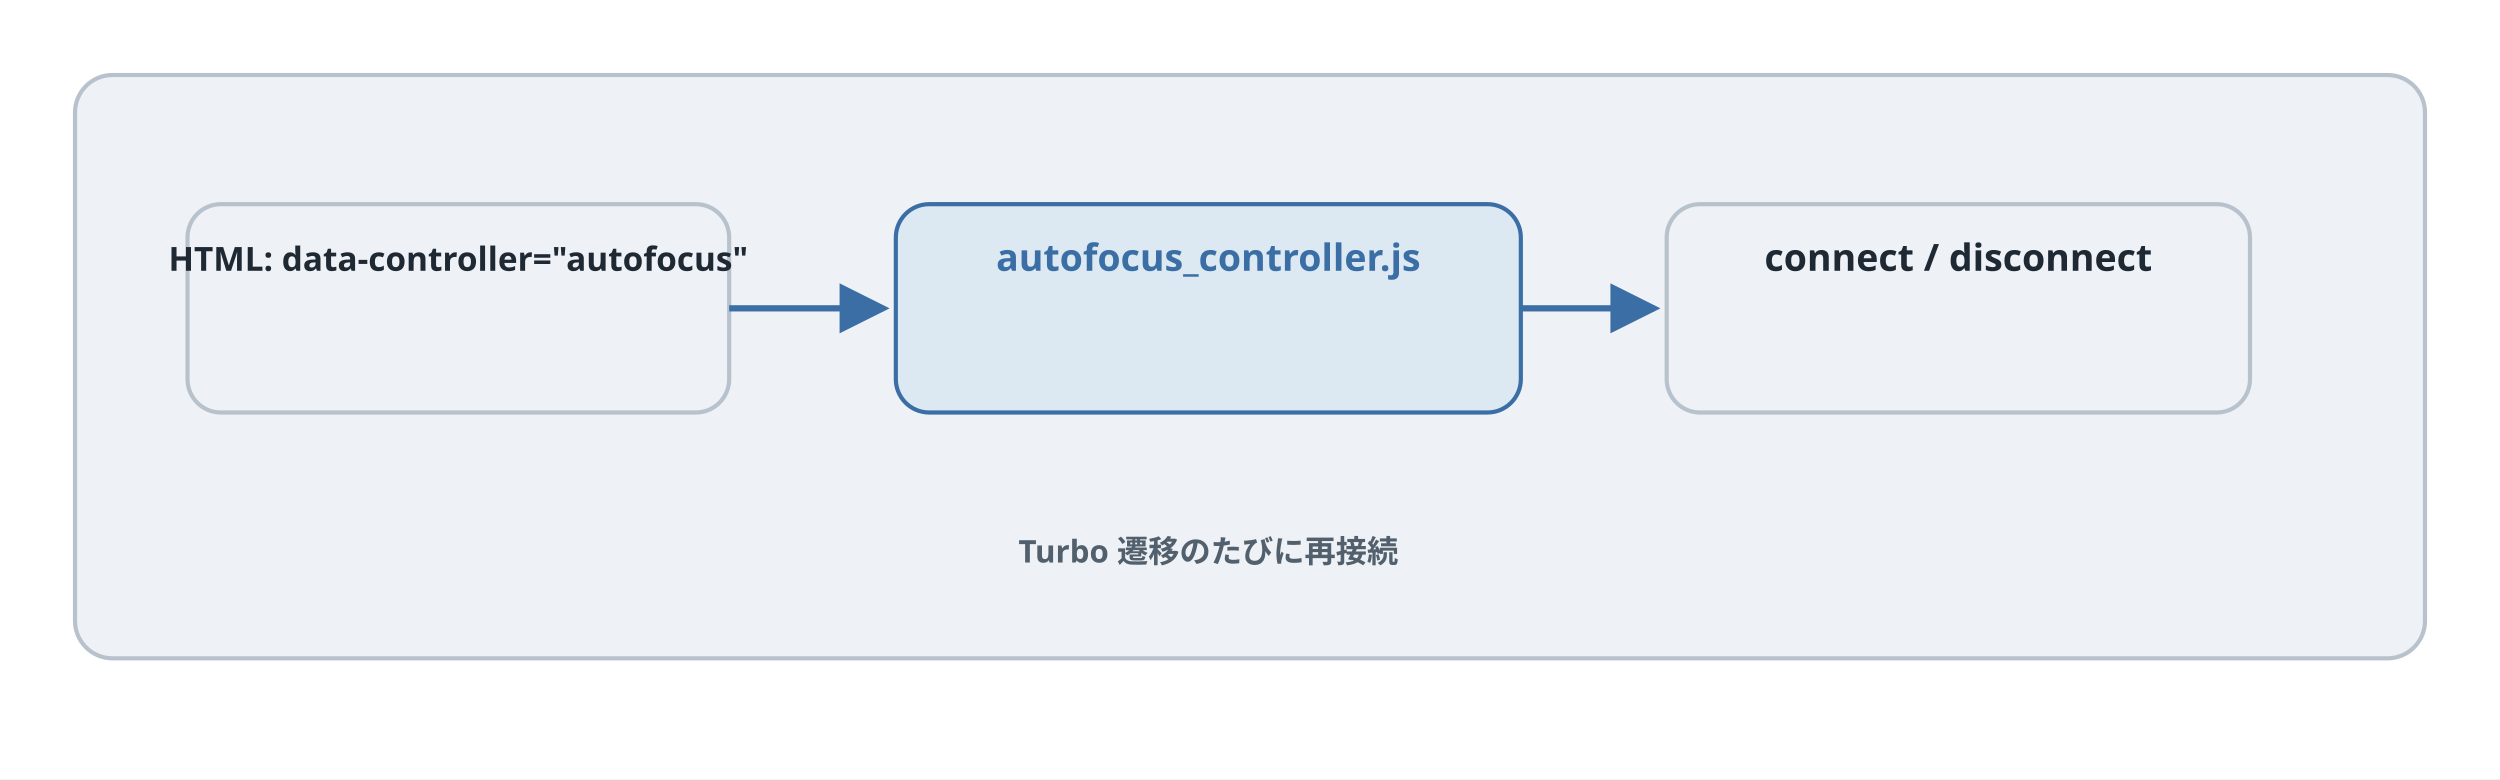
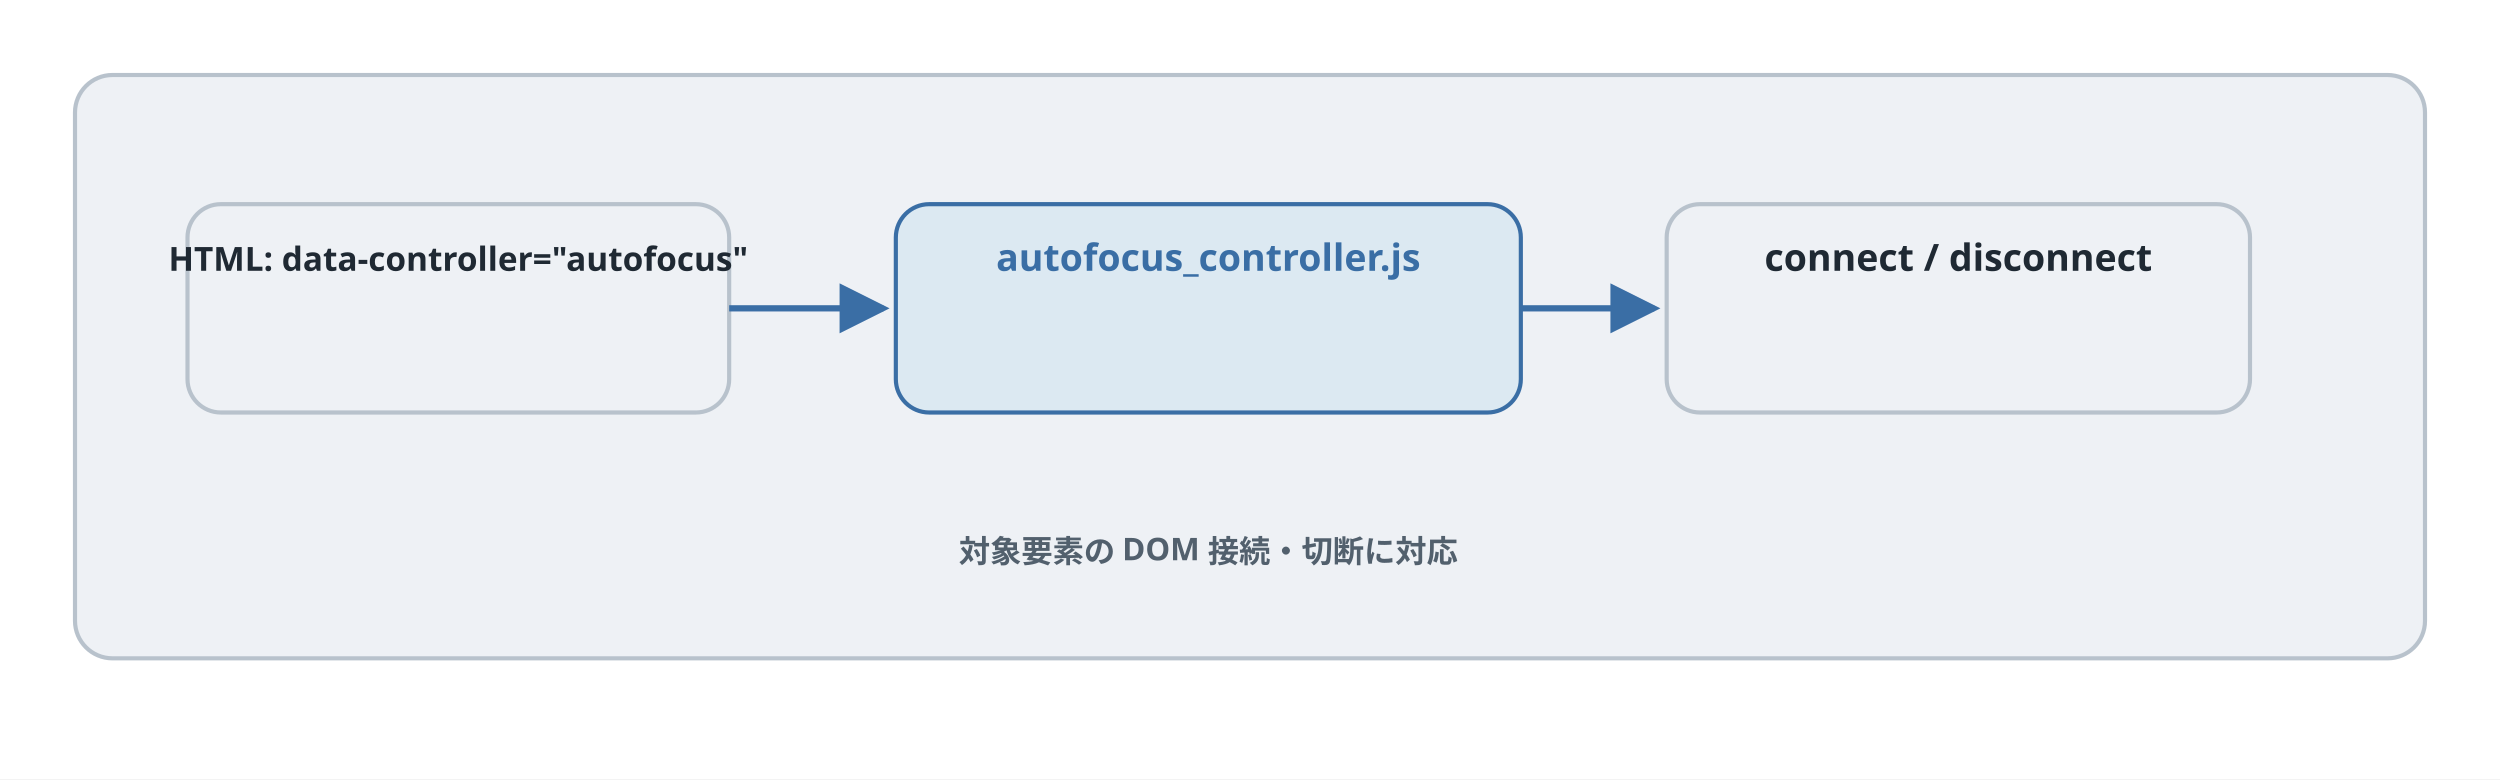
<svg xmlns="http://www.w3.org/2000/svg" viewBox="0 46 1200 374" role="img" aria-label="data-controller が HTML と controller を名前で結びつけ、Turbo の差し替えのたびに connect/disconnect が呼ばれることを示す図。">
  <defs>
    <marker id="arrow" markerWidth="8" markerHeight="8" refX="7" refY="4" orient="auto">
      <path d="M0,0 L8,4 L0,8 z" fill="#3a6ea5" />
    </marker>
  </defs>
  <rect width="1200" height="420" fill="#ffffff" />
  <style>
    .title { font: 700 28px sans-serif; fill: #1f2933; }
    .label { font: 700 18px sans-serif; fill: #1f2933; }
    .small { font: 600 15px sans-serif; fill: #52606d; }
    .tiny { font: 500 13px sans-serif; fill: #52606d; }
  </style>
  <rect x="36" y="82" width="1128" height="280" rx="18" fill="#eef1f5" stroke="#b8c2cc" stroke-width="2" />
  <rect x="90" y="144" width="260" height="100" rx="16" fill="#eef1f5" stroke="#b8c2cc" stroke-width="2" />
  <rect x="430" y="144" width="300" height="100" rx="16" fill="#dce9f2" stroke="#3a6ea5" stroke-width="2" />
  <rect x="800" y="144" width="280" height="100" rx="16" fill="#eef1f5" stroke="#b8c2cc" stroke-width="2" />
  <text x="220" y="176" text-anchor="middle" style="font: 700 16px sans-serif; fill: #1f2933;">
    <tspan x="220" dy="0">HTML: data-controller="autofocus"</tspan>
  </text>
  <text x="580" y="176" text-anchor="middle" style="font: 700 18px sans-serif; fill: #3a6ea5;">
    <tspan x="580" dy="0">autofocus_controller.js</tspan>
  </text>
  <text x="940" y="176" text-anchor="middle" style="font: 700 18px sans-serif; fill: #1f2933;">
    <tspan x="940" dy="0">connect / disconnect</tspan>
  </text>
  <line x1="350" y1="194" x2="424" y2="194" stroke="#3a6ea5" stroke-width="3" fill="none" marker-end="url(#arrow)" />
  <line x1="730" y1="194" x2="794" y2="194" stroke="#3a6ea5" stroke-width="3" fill="none" marker-end="url(#arrow)" />
  <text x="580" y="316" text-anchor="middle" style="font: 700 15px sans-serif; fill: #52606d;">
-     <tspan x="580" dy="0">Turbo 遷移のたびに再接続</tspan>
+     <tspan x="580" dy="0">対象要素の DOM 接続・切断に対応</tspan>
  </text>
</svg>
